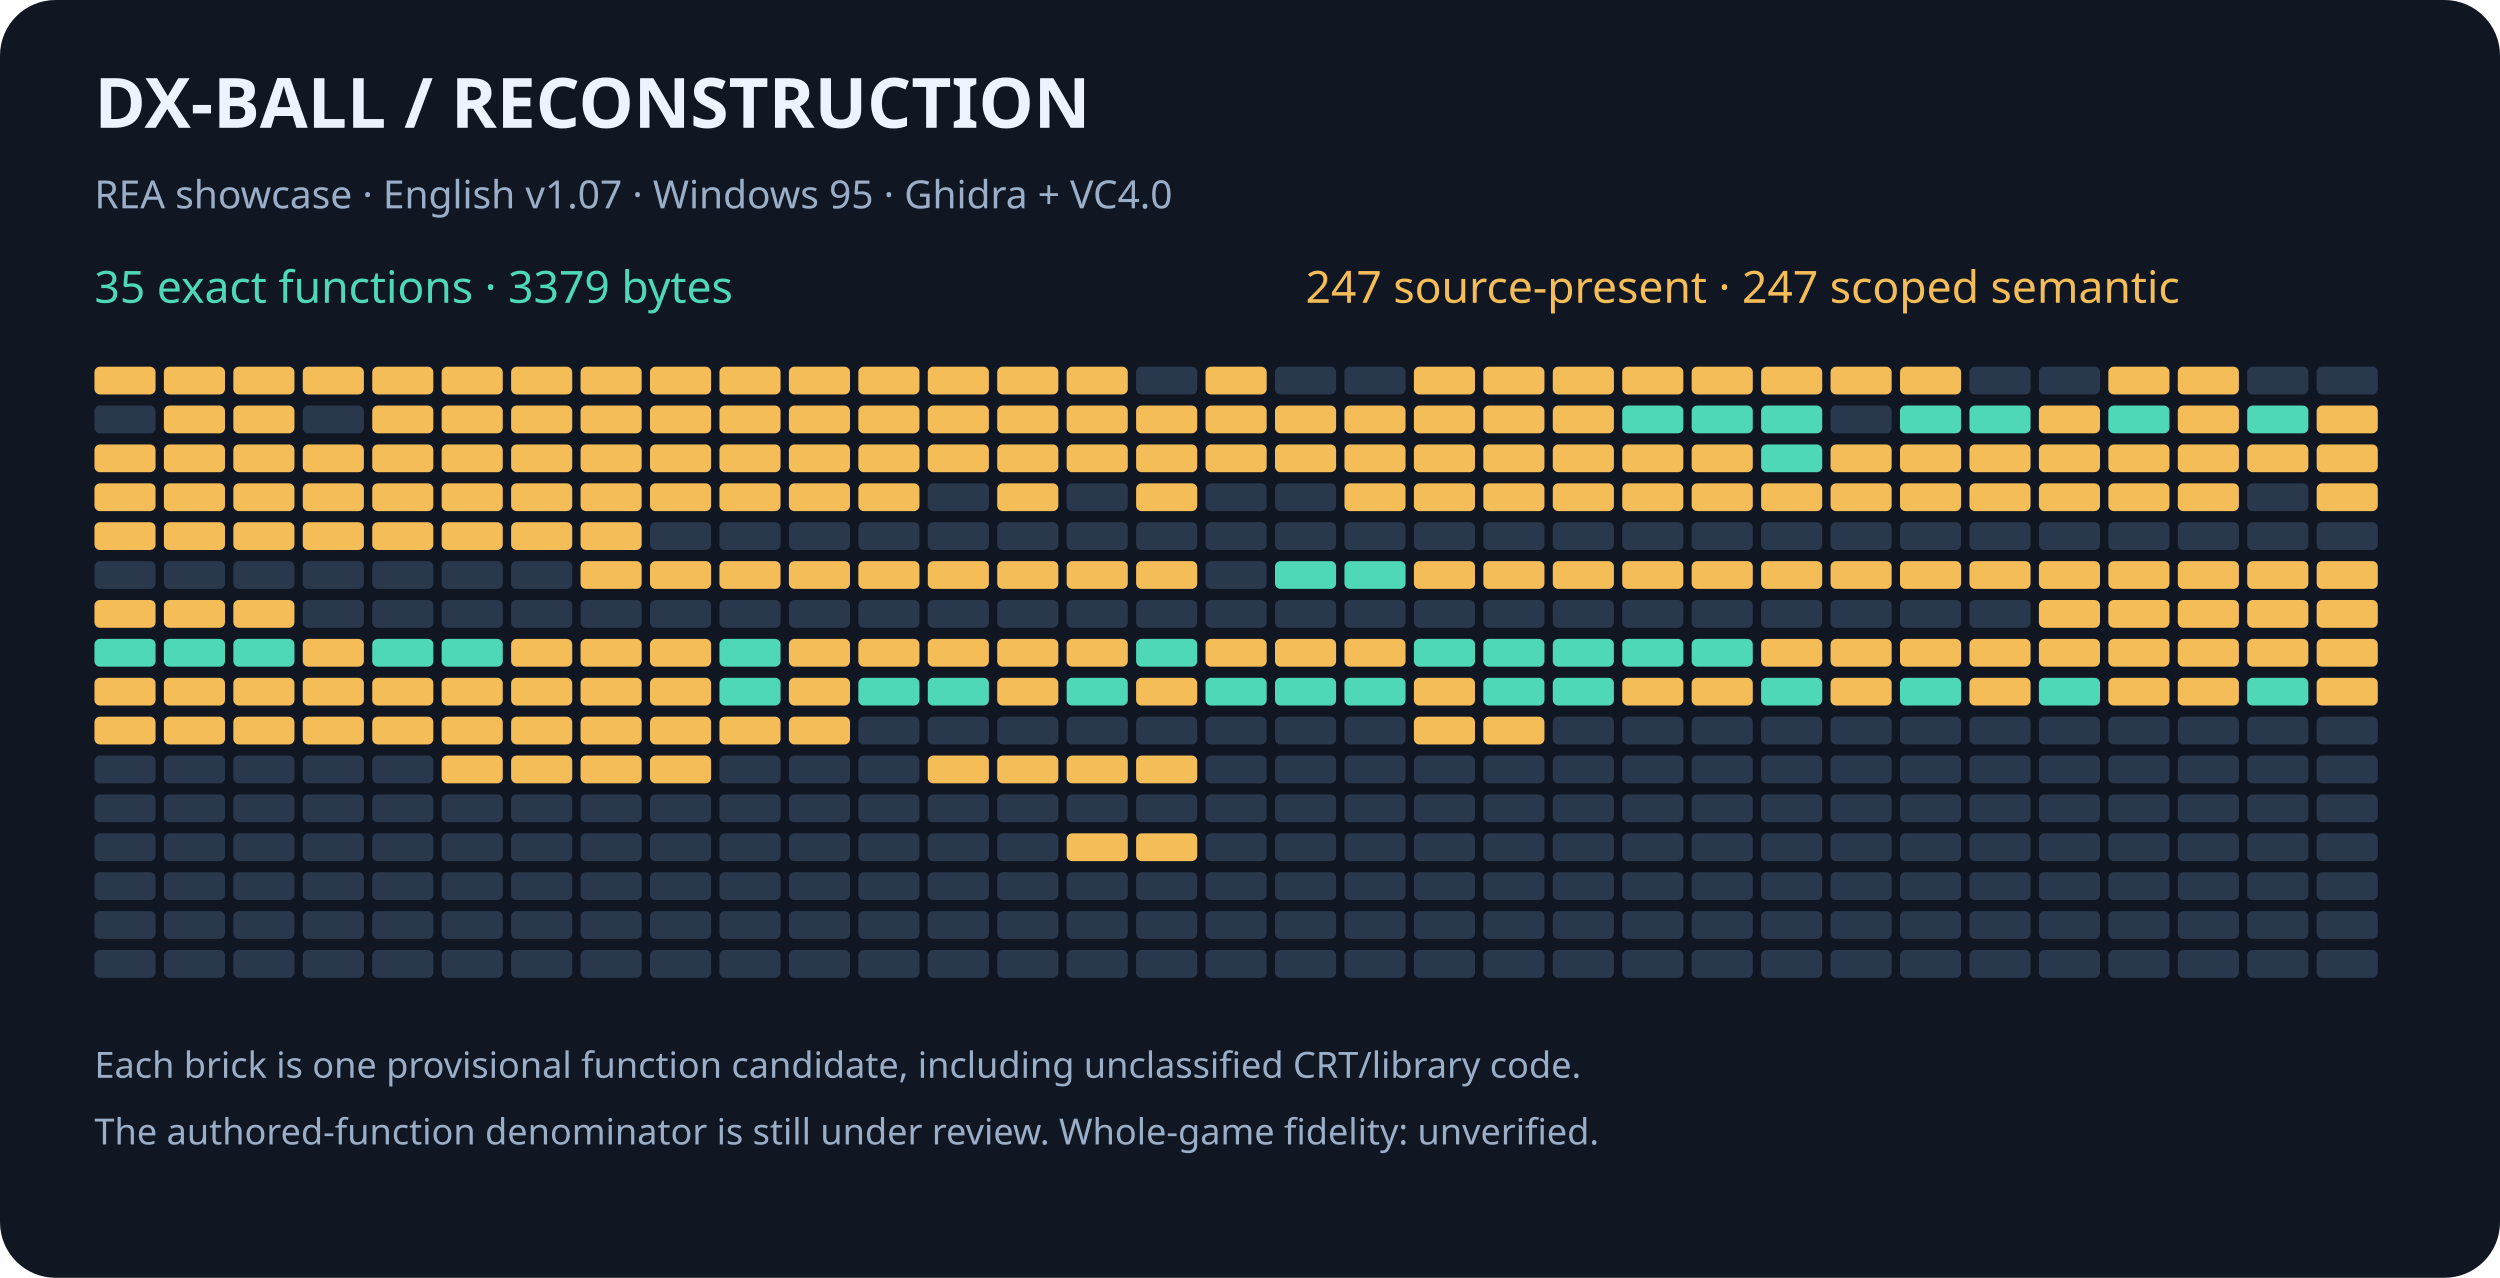
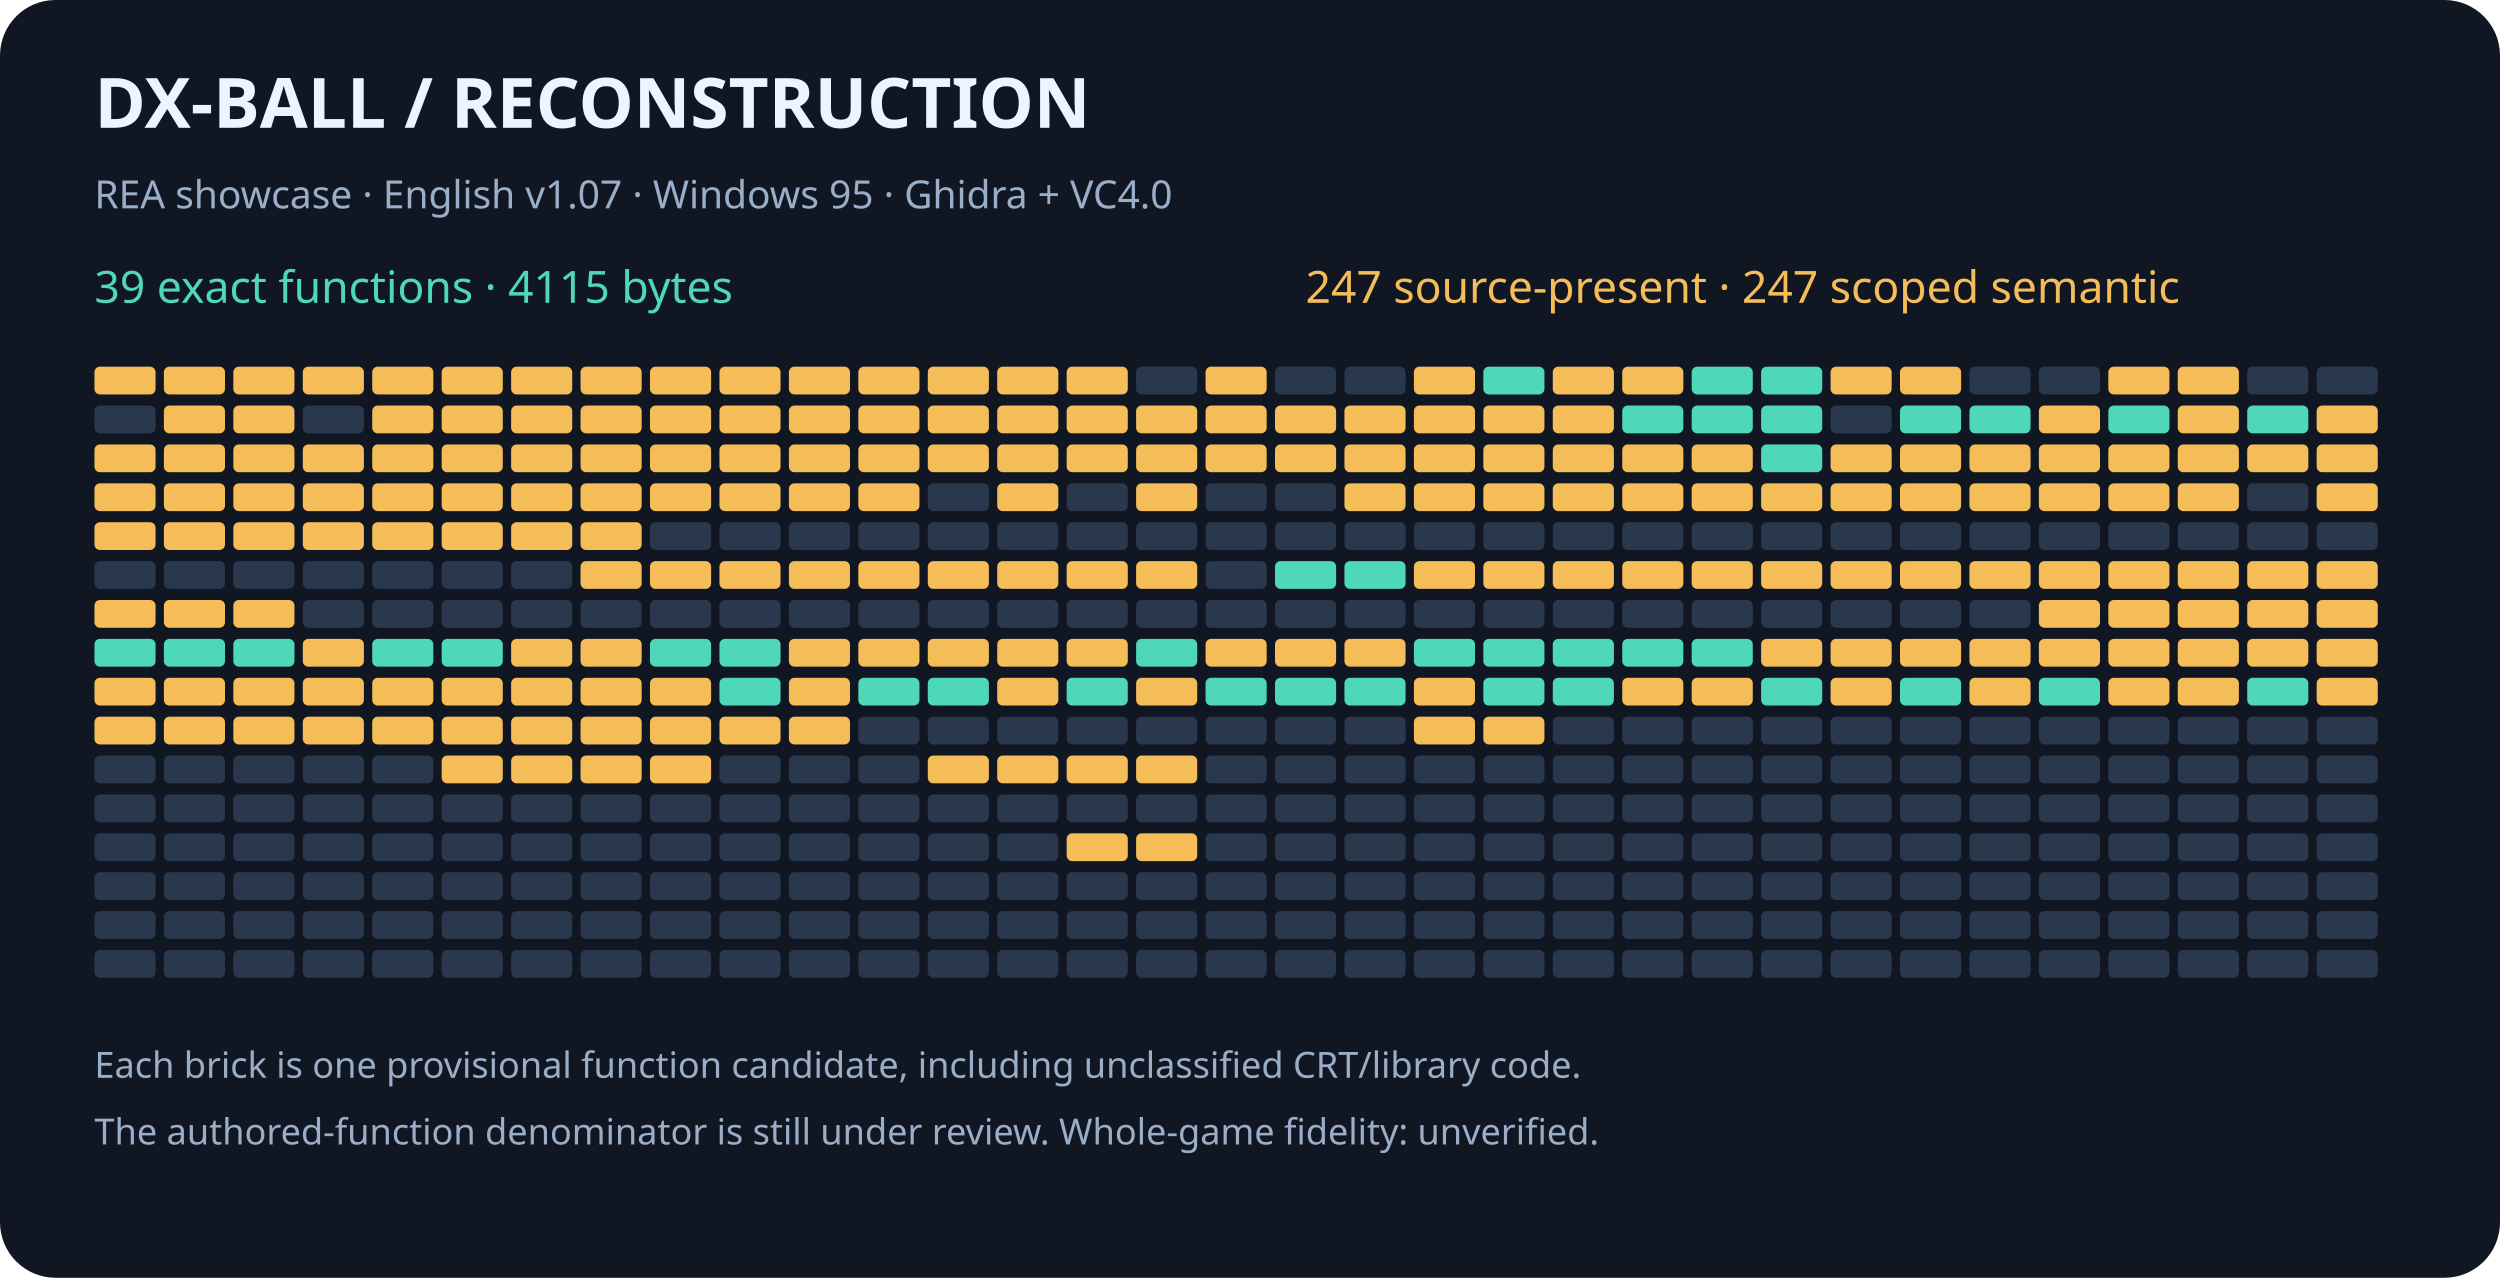
<svg xmlns="http://www.w3.org/2000/svg" width="900" height="460" viewBox="0 0 900 460" role="img" aria-labelledby="title desc">
  <rect width="900" height="460" rx="20" fill="#101722" />
  <g font-family="sans-serif">
    <text x="34" y="46" fill="#eef4ff" font-size="25" font-weight="bold">DX-BALL  /  RECONSTRUCTION</text>
    <text x="34" y="75" fill="#9baec8" font-size="14">REA showcase · English v1.07 · Windows 95 · Ghidra + VC4.0</text>
-     <text x="34" y="109" fill="#4ed8b7" font-size="16">35 exact functions · 3379 bytes</text>
+     <text x="34" y="109" fill="#4ed8b7" font-size="16">39 exact functions · 4115 bytes</text>
    <text x="470" y="109" fill="#f5bd57" font-size="16">247 source-present · 247 scoped semantic</text>
    <rect x="34" y="132" width="22" height="10" rx="2" fill="#f5bd57" />
    <rect x="59" y="132" width="22" height="10" rx="2" fill="#f5bd57" />
    <rect x="84" y="132" width="22" height="10" rx="2" fill="#f5bd57" />
    <rect x="109" y="132" width="22" height="10" rx="2" fill="#f5bd57" />
    <rect x="134" y="132" width="22" height="10" rx="2" fill="#f5bd57" />
    <rect x="159" y="132" width="22" height="10" rx="2" fill="#f5bd57" />
    <rect x="184" y="132" width="22" height="10" rx="2" fill="#f5bd57" />
    <rect x="209" y="132" width="22" height="10" rx="2" fill="#f5bd57" />
    <rect x="234" y="132" width="22" height="10" rx="2" fill="#f5bd57" />
    <rect x="259" y="132" width="22" height="10" rx="2" fill="#f5bd57" />
    <rect x="284" y="132" width="22" height="10" rx="2" fill="#f5bd57" />
    <rect x="309" y="132" width="22" height="10" rx="2" fill="#f5bd57" />
    <rect x="334" y="132" width="22" height="10" rx="2" fill="#f5bd57" />
    <rect x="359" y="132" width="22" height="10" rx="2" fill="#f5bd57" />
    <rect x="384" y="132" width="22" height="10" rx="2" fill="#f5bd57" />
    <rect x="409" y="132" width="22" height="10" rx="2" fill="#29384c" />
    <rect x="434" y="132" width="22" height="10" rx="2" fill="#f5bd57" />
    <rect x="459" y="132" width="22" height="10" rx="2" fill="#29384c" />
    <rect x="484" y="132" width="22" height="10" rx="2" fill="#29384c" />
    <rect x="509" y="132" width="22" height="10" rx="2" fill="#f5bd57" />
-     <rect x="534" y="132" width="22" height="10" rx="2" fill="#f5bd57" />
+     <rect x="534" y="132" width="22" height="10" rx="2" fill="#4ed8b7" />
    <rect x="559" y="132" width="22" height="10" rx="2" fill="#f5bd57" />
    <rect x="584" y="132" width="22" height="10" rx="2" fill="#f5bd57" />
-     <rect x="609" y="132" width="22" height="10" rx="2" fill="#f5bd57" />
-     <rect x="634" y="132" width="22" height="10" rx="2" fill="#f5bd57" />
+     <rect x="609" y="132" width="22" height="10" rx="2" fill="#4ed8b7" />
+     <rect x="634" y="132" width="22" height="10" rx="2" fill="#4ed8b7" />
    <rect x="659" y="132" width="22" height="10" rx="2" fill="#f5bd57" />
    <rect x="684" y="132" width="22" height="10" rx="2" fill="#f5bd57" />
    <rect x="709" y="132" width="22" height="10" rx="2" fill="#29384c" />
    <rect x="734" y="132" width="22" height="10" rx="2" fill="#29384c" />
    <rect x="759" y="132" width="22" height="10" rx="2" fill="#f5bd57" />
    <rect x="784" y="132" width="22" height="10" rx="2" fill="#f5bd57" />
    <rect x="809" y="132" width="22" height="10" rx="2" fill="#29384c" />
    <rect x="834" y="132" width="22" height="10" rx="2" fill="#29384c" />
    <rect x="34" y="146" width="22" height="10" rx="2" fill="#29384c" />
    <rect x="59" y="146" width="22" height="10" rx="2" fill="#f5bd57" />
    <rect x="84" y="146" width="22" height="10" rx="2" fill="#f5bd57" />
    <rect x="109" y="146" width="22" height="10" rx="2" fill="#29384c" />
    <rect x="134" y="146" width="22" height="10" rx="2" fill="#f5bd57" />
    <rect x="159" y="146" width="22" height="10" rx="2" fill="#f5bd57" />
    <rect x="184" y="146" width="22" height="10" rx="2" fill="#f5bd57" />
    <rect x="209" y="146" width="22" height="10" rx="2" fill="#f5bd57" />
    <rect x="234" y="146" width="22" height="10" rx="2" fill="#f5bd57" />
    <rect x="259" y="146" width="22" height="10" rx="2" fill="#f5bd57" />
    <rect x="284" y="146" width="22" height="10" rx="2" fill="#f5bd57" />
    <rect x="309" y="146" width="22" height="10" rx="2" fill="#f5bd57" />
    <rect x="334" y="146" width="22" height="10" rx="2" fill="#f5bd57" />
    <rect x="359" y="146" width="22" height="10" rx="2" fill="#f5bd57" />
    <rect x="384" y="146" width="22" height="10" rx="2" fill="#f5bd57" />
    <rect x="409" y="146" width="22" height="10" rx="2" fill="#f5bd57" />
    <rect x="434" y="146" width="22" height="10" rx="2" fill="#f5bd57" />
    <rect x="459" y="146" width="22" height="10" rx="2" fill="#f5bd57" />
    <rect x="484" y="146" width="22" height="10" rx="2" fill="#f5bd57" />
    <rect x="509" y="146" width="22" height="10" rx="2" fill="#f5bd57" />
    <rect x="534" y="146" width="22" height="10" rx="2" fill="#f5bd57" />
    <rect x="559" y="146" width="22" height="10" rx="2" fill="#f5bd57" />
    <rect x="584" y="146" width="22" height="10" rx="2" fill="#4ed8b7" />
    <rect x="609" y="146" width="22" height="10" rx="2" fill="#4ed8b7" />
    <rect x="634" y="146" width="22" height="10" rx="2" fill="#4ed8b7" />
    <rect x="659" y="146" width="22" height="10" rx="2" fill="#29384c" />
    <rect x="684" y="146" width="22" height="10" rx="2" fill="#4ed8b7" />
    <rect x="709" y="146" width="22" height="10" rx="2" fill="#4ed8b7" />
    <rect x="734" y="146" width="22" height="10" rx="2" fill="#f5bd57" />
    <rect x="759" y="146" width="22" height="10" rx="2" fill="#4ed8b7" />
    <rect x="784" y="146" width="22" height="10" rx="2" fill="#f5bd57" />
    <rect x="809" y="146" width="22" height="10" rx="2" fill="#4ed8b7" />
    <rect x="834" y="146" width="22" height="10" rx="2" fill="#f5bd57" />
    <rect x="34" y="160" width="22" height="10" rx="2" fill="#f5bd57" />
    <rect x="59" y="160" width="22" height="10" rx="2" fill="#f5bd57" />
    <rect x="84" y="160" width="22" height="10" rx="2" fill="#f5bd57" />
    <rect x="109" y="160" width="22" height="10" rx="2" fill="#f5bd57" />
    <rect x="134" y="160" width="22" height="10" rx="2" fill="#f5bd57" />
    <rect x="159" y="160" width="22" height="10" rx="2" fill="#f5bd57" />
    <rect x="184" y="160" width="22" height="10" rx="2" fill="#f5bd57" />
    <rect x="209" y="160" width="22" height="10" rx="2" fill="#f5bd57" />
    <rect x="234" y="160" width="22" height="10" rx="2" fill="#f5bd57" />
    <rect x="259" y="160" width="22" height="10" rx="2" fill="#f5bd57" />
    <rect x="284" y="160" width="22" height="10" rx="2" fill="#f5bd57" />
    <rect x="309" y="160" width="22" height="10" rx="2" fill="#f5bd57" />
    <rect x="334" y="160" width="22" height="10" rx="2" fill="#f5bd57" />
    <rect x="359" y="160" width="22" height="10" rx="2" fill="#f5bd57" />
    <rect x="384" y="160" width="22" height="10" rx="2" fill="#f5bd57" />
    <rect x="409" y="160" width="22" height="10" rx="2" fill="#f5bd57" />
    <rect x="434" y="160" width="22" height="10" rx="2" fill="#f5bd57" />
    <rect x="459" y="160" width="22" height="10" rx="2" fill="#f5bd57" />
    <rect x="484" y="160" width="22" height="10" rx="2" fill="#f5bd57" />
    <rect x="509" y="160" width="22" height="10" rx="2" fill="#f5bd57" />
    <rect x="534" y="160" width="22" height="10" rx="2" fill="#f5bd57" />
    <rect x="559" y="160" width="22" height="10" rx="2" fill="#f5bd57" />
    <rect x="584" y="160" width="22" height="10" rx="2" fill="#f5bd57" />
    <rect x="609" y="160" width="22" height="10" rx="2" fill="#f5bd57" />
    <rect x="634" y="160" width="22" height="10" rx="2" fill="#4ed8b7" />
    <rect x="659" y="160" width="22" height="10" rx="2" fill="#f5bd57" />
    <rect x="684" y="160" width="22" height="10" rx="2" fill="#f5bd57" />
    <rect x="709" y="160" width="22" height="10" rx="2" fill="#f5bd57" />
    <rect x="734" y="160" width="22" height="10" rx="2" fill="#f5bd57" />
    <rect x="759" y="160" width="22" height="10" rx="2" fill="#f5bd57" />
    <rect x="784" y="160" width="22" height="10" rx="2" fill="#f5bd57" />
    <rect x="809" y="160" width="22" height="10" rx="2" fill="#f5bd57" />
    <rect x="834" y="160" width="22" height="10" rx="2" fill="#f5bd57" />
    <rect x="34" y="174" width="22" height="10" rx="2" fill="#f5bd57" />
    <rect x="59" y="174" width="22" height="10" rx="2" fill="#f5bd57" />
    <rect x="84" y="174" width="22" height="10" rx="2" fill="#f5bd57" />
    <rect x="109" y="174" width="22" height="10" rx="2" fill="#f5bd57" />
    <rect x="134" y="174" width="22" height="10" rx="2" fill="#f5bd57" />
    <rect x="159" y="174" width="22" height="10" rx="2" fill="#f5bd57" />
    <rect x="184" y="174" width="22" height="10" rx="2" fill="#f5bd57" />
    <rect x="209" y="174" width="22" height="10" rx="2" fill="#f5bd57" />
    <rect x="234" y="174" width="22" height="10" rx="2" fill="#f5bd57" />
    <rect x="259" y="174" width="22" height="10" rx="2" fill="#f5bd57" />
    <rect x="284" y="174" width="22" height="10" rx="2" fill="#f5bd57" />
    <rect x="309" y="174" width="22" height="10" rx="2" fill="#f5bd57" />
    <rect x="334" y="174" width="22" height="10" rx="2" fill="#29384c" />
    <rect x="359" y="174" width="22" height="10" rx="2" fill="#f5bd57" />
    <rect x="384" y="174" width="22" height="10" rx="2" fill="#29384c" />
    <rect x="409" y="174" width="22" height="10" rx="2" fill="#f5bd57" />
    <rect x="434" y="174" width="22" height="10" rx="2" fill="#29384c" />
    <rect x="459" y="174" width="22" height="10" rx="2" fill="#29384c" />
    <rect x="484" y="174" width="22" height="10" rx="2" fill="#f5bd57" />
    <rect x="509" y="174" width="22" height="10" rx="2" fill="#f5bd57" />
    <rect x="534" y="174" width="22" height="10" rx="2" fill="#f5bd57" />
    <rect x="559" y="174" width="22" height="10" rx="2" fill="#f5bd57" />
    <rect x="584" y="174" width="22" height="10" rx="2" fill="#f5bd57" />
    <rect x="609" y="174" width="22" height="10" rx="2" fill="#f5bd57" />
    <rect x="634" y="174" width="22" height="10" rx="2" fill="#f5bd57" />
    <rect x="659" y="174" width="22" height="10" rx="2" fill="#f5bd57" />
    <rect x="684" y="174" width="22" height="10" rx="2" fill="#f5bd57" />
    <rect x="709" y="174" width="22" height="10" rx="2" fill="#f5bd57" />
    <rect x="734" y="174" width="22" height="10" rx="2" fill="#f5bd57" />
    <rect x="759" y="174" width="22" height="10" rx="2" fill="#f5bd57" />
    <rect x="784" y="174" width="22" height="10" rx="2" fill="#f5bd57" />
    <rect x="809" y="174" width="22" height="10" rx="2" fill="#29384c" />
    <rect x="834" y="174" width="22" height="10" rx="2" fill="#f5bd57" />
    <rect x="34" y="188" width="22" height="10" rx="2" fill="#f5bd57" />
    <rect x="59" y="188" width="22" height="10" rx="2" fill="#f5bd57" />
    <rect x="84" y="188" width="22" height="10" rx="2" fill="#f5bd57" />
    <rect x="109" y="188" width="22" height="10" rx="2" fill="#f5bd57" />
    <rect x="134" y="188" width="22" height="10" rx="2" fill="#f5bd57" />
    <rect x="159" y="188" width="22" height="10" rx="2" fill="#f5bd57" />
    <rect x="184" y="188" width="22" height="10" rx="2" fill="#f5bd57" />
    <rect x="209" y="188" width="22" height="10" rx="2" fill="#f5bd57" />
    <rect x="234" y="188" width="22" height="10" rx="2" fill="#29384c" />
    <rect x="259" y="188" width="22" height="10" rx="2" fill="#29384c" />
    <rect x="284" y="188" width="22" height="10" rx="2" fill="#29384c" />
    <rect x="309" y="188" width="22" height="10" rx="2" fill="#29384c" />
    <rect x="334" y="188" width="22" height="10" rx="2" fill="#29384c" />
    <rect x="359" y="188" width="22" height="10" rx="2" fill="#29384c" />
    <rect x="384" y="188" width="22" height="10" rx="2" fill="#29384c" />
    <rect x="409" y="188" width="22" height="10" rx="2" fill="#29384c" />
    <rect x="434" y="188" width="22" height="10" rx="2" fill="#29384c" />
    <rect x="459" y="188" width="22" height="10" rx="2" fill="#29384c" />
    <rect x="484" y="188" width="22" height="10" rx="2" fill="#29384c" />
    <rect x="509" y="188" width="22" height="10" rx="2" fill="#29384c" />
    <rect x="534" y="188" width="22" height="10" rx="2" fill="#29384c" />
    <rect x="559" y="188" width="22" height="10" rx="2" fill="#29384c" />
    <rect x="584" y="188" width="22" height="10" rx="2" fill="#29384c" />
    <rect x="609" y="188" width="22" height="10" rx="2" fill="#29384c" />
    <rect x="634" y="188" width="22" height="10" rx="2" fill="#29384c" />
    <rect x="659" y="188" width="22" height="10" rx="2" fill="#29384c" />
    <rect x="684" y="188" width="22" height="10" rx="2" fill="#29384c" />
    <rect x="709" y="188" width="22" height="10" rx="2" fill="#29384c" />
    <rect x="734" y="188" width="22" height="10" rx="2" fill="#29384c" />
    <rect x="759" y="188" width="22" height="10" rx="2" fill="#29384c" />
    <rect x="784" y="188" width="22" height="10" rx="2" fill="#29384c" />
    <rect x="809" y="188" width="22" height="10" rx="2" fill="#29384c" />
    <rect x="834" y="188" width="22" height="10" rx="2" fill="#29384c" />
    <rect x="34" y="202" width="22" height="10" rx="2" fill="#29384c" />
    <rect x="59" y="202" width="22" height="10" rx="2" fill="#29384c" />
    <rect x="84" y="202" width="22" height="10" rx="2" fill="#29384c" />
    <rect x="109" y="202" width="22" height="10" rx="2" fill="#29384c" />
    <rect x="134" y="202" width="22" height="10" rx="2" fill="#29384c" />
    <rect x="159" y="202" width="22" height="10" rx="2" fill="#29384c" />
    <rect x="184" y="202" width="22" height="10" rx="2" fill="#29384c" />
    <rect x="209" y="202" width="22" height="10" rx="2" fill="#f5bd57" />
    <rect x="234" y="202" width="22" height="10" rx="2" fill="#f5bd57" />
    <rect x="259" y="202" width="22" height="10" rx="2" fill="#f5bd57" />
    <rect x="284" y="202" width="22" height="10" rx="2" fill="#f5bd57" />
    <rect x="309" y="202" width="22" height="10" rx="2" fill="#f5bd57" />
    <rect x="334" y="202" width="22" height="10" rx="2" fill="#f5bd57" />
    <rect x="359" y="202" width="22" height="10" rx="2" fill="#f5bd57" />
    <rect x="384" y="202" width="22" height="10" rx="2" fill="#f5bd57" />
    <rect x="409" y="202" width="22" height="10" rx="2" fill="#f5bd57" />
    <rect x="434" y="202" width="22" height="10" rx="2" fill="#29384c" />
    <rect x="459" y="202" width="22" height="10" rx="2" fill="#4ed8b7" />
    <rect x="484" y="202" width="22" height="10" rx="2" fill="#4ed8b7" />
    <rect x="509" y="202" width="22" height="10" rx="2" fill="#f5bd57" />
    <rect x="534" y="202" width="22" height="10" rx="2" fill="#f5bd57" />
    <rect x="559" y="202" width="22" height="10" rx="2" fill="#f5bd57" />
    <rect x="584" y="202" width="22" height="10" rx="2" fill="#f5bd57" />
    <rect x="609" y="202" width="22" height="10" rx="2" fill="#f5bd57" />
    <rect x="634" y="202" width="22" height="10" rx="2" fill="#f5bd57" />
    <rect x="659" y="202" width="22" height="10" rx="2" fill="#f5bd57" />
    <rect x="684" y="202" width="22" height="10" rx="2" fill="#f5bd57" />
    <rect x="709" y="202" width="22" height="10" rx="2" fill="#f5bd57" />
    <rect x="734" y="202" width="22" height="10" rx="2" fill="#f5bd57" />
    <rect x="759" y="202" width="22" height="10" rx="2" fill="#f5bd57" />
    <rect x="784" y="202" width="22" height="10" rx="2" fill="#f5bd57" />
    <rect x="809" y="202" width="22" height="10" rx="2" fill="#f5bd57" />
    <rect x="834" y="202" width="22" height="10" rx="2" fill="#f5bd57" />
    <rect x="34" y="216" width="22" height="10" rx="2" fill="#f5bd57" />
    <rect x="59" y="216" width="22" height="10" rx="2" fill="#f5bd57" />
    <rect x="84" y="216" width="22" height="10" rx="2" fill="#f5bd57" />
    <rect x="109" y="216" width="22" height="10" rx="2" fill="#29384c" />
    <rect x="134" y="216" width="22" height="10" rx="2" fill="#29384c" />
    <rect x="159" y="216" width="22" height="10" rx="2" fill="#29384c" />
    <rect x="184" y="216" width="22" height="10" rx="2" fill="#29384c" />
    <rect x="209" y="216" width="22" height="10" rx="2" fill="#29384c" />
    <rect x="234" y="216" width="22" height="10" rx="2" fill="#29384c" />
    <rect x="259" y="216" width="22" height="10" rx="2" fill="#29384c" />
    <rect x="284" y="216" width="22" height="10" rx="2" fill="#29384c" />
    <rect x="309" y="216" width="22" height="10" rx="2" fill="#29384c" />
    <rect x="334" y="216" width="22" height="10" rx="2" fill="#29384c" />
    <rect x="359" y="216" width="22" height="10" rx="2" fill="#29384c" />
    <rect x="384" y="216" width="22" height="10" rx="2" fill="#29384c" />
    <rect x="409" y="216" width="22" height="10" rx="2" fill="#29384c" />
    <rect x="434" y="216" width="22" height="10" rx="2" fill="#29384c" />
    <rect x="459" y="216" width="22" height="10" rx="2" fill="#29384c" />
    <rect x="484" y="216" width="22" height="10" rx="2" fill="#29384c" />
    <rect x="509" y="216" width="22" height="10" rx="2" fill="#29384c" />
    <rect x="534" y="216" width="22" height="10" rx="2" fill="#29384c" />
    <rect x="559" y="216" width="22" height="10" rx="2" fill="#29384c" />
    <rect x="584" y="216" width="22" height="10" rx="2" fill="#29384c" />
    <rect x="609" y="216" width="22" height="10" rx="2" fill="#29384c" />
    <rect x="634" y="216" width="22" height="10" rx="2" fill="#29384c" />
    <rect x="659" y="216" width="22" height="10" rx="2" fill="#29384c" />
    <rect x="684" y="216" width="22" height="10" rx="2" fill="#29384c" />
    <rect x="709" y="216" width="22" height="10" rx="2" fill="#29384c" />
    <rect x="734" y="216" width="22" height="10" rx="2" fill="#f5bd57" />
    <rect x="759" y="216" width="22" height="10" rx="2" fill="#f5bd57" />
    <rect x="784" y="216" width="22" height="10" rx="2" fill="#f5bd57" />
    <rect x="809" y="216" width="22" height="10" rx="2" fill="#f5bd57" />
    <rect x="834" y="216" width="22" height="10" rx="2" fill="#f5bd57" />
    <rect x="34" y="230" width="22" height="10" rx="2" fill="#4ed8b7" />
    <rect x="59" y="230" width="22" height="10" rx="2" fill="#4ed8b7" />
    <rect x="84" y="230" width="22" height="10" rx="2" fill="#4ed8b7" />
    <rect x="109" y="230" width="22" height="10" rx="2" fill="#f5bd57" />
    <rect x="134" y="230" width="22" height="10" rx="2" fill="#4ed8b7" />
    <rect x="159" y="230" width="22" height="10" rx="2" fill="#4ed8b7" />
    <rect x="184" y="230" width="22" height="10" rx="2" fill="#f5bd57" />
    <rect x="209" y="230" width="22" height="10" rx="2" fill="#f5bd57" />
-     <rect x="234" y="230" width="22" height="10" rx="2" fill="#f5bd57" />
+     <rect x="234" y="230" width="22" height="10" rx="2" fill="#4ed8b7" />
    <rect x="259" y="230" width="22" height="10" rx="2" fill="#4ed8b7" />
    <rect x="284" y="230" width="22" height="10" rx="2" fill="#f5bd57" />
    <rect x="309" y="230" width="22" height="10" rx="2" fill="#f5bd57" />
    <rect x="334" y="230" width="22" height="10" rx="2" fill="#f5bd57" />
    <rect x="359" y="230" width="22" height="10" rx="2" fill="#f5bd57" />
    <rect x="384" y="230" width="22" height="10" rx="2" fill="#f5bd57" />
    <rect x="409" y="230" width="22" height="10" rx="2" fill="#4ed8b7" />
    <rect x="434" y="230" width="22" height="10" rx="2" fill="#f5bd57" />
    <rect x="459" y="230" width="22" height="10" rx="2" fill="#f5bd57" />
    <rect x="484" y="230" width="22" height="10" rx="2" fill="#f5bd57" />
    <rect x="509" y="230" width="22" height="10" rx="2" fill="#4ed8b7" />
    <rect x="534" y="230" width="22" height="10" rx="2" fill="#4ed8b7" />
    <rect x="559" y="230" width="22" height="10" rx="2" fill="#4ed8b7" />
    <rect x="584" y="230" width="22" height="10" rx="2" fill="#4ed8b7" />
    <rect x="609" y="230" width="22" height="10" rx="2" fill="#4ed8b7" />
    <rect x="634" y="230" width="22" height="10" rx="2" fill="#f5bd57" />
    <rect x="659" y="230" width="22" height="10" rx="2" fill="#f5bd57" />
    <rect x="684" y="230" width="22" height="10" rx="2" fill="#f5bd57" />
    <rect x="709" y="230" width="22" height="10" rx="2" fill="#f5bd57" />
    <rect x="734" y="230" width="22" height="10" rx="2" fill="#f5bd57" />
    <rect x="759" y="230" width="22" height="10" rx="2" fill="#f5bd57" />
    <rect x="784" y="230" width="22" height="10" rx="2" fill="#f5bd57" />
    <rect x="809" y="230" width="22" height="10" rx="2" fill="#f5bd57" />
    <rect x="834" y="230" width="22" height="10" rx="2" fill="#f5bd57" />
    <rect x="34" y="244" width="22" height="10" rx="2" fill="#f5bd57" />
    <rect x="59" y="244" width="22" height="10" rx="2" fill="#f5bd57" />
    <rect x="84" y="244" width="22" height="10" rx="2" fill="#f5bd57" />
    <rect x="109" y="244" width="22" height="10" rx="2" fill="#f5bd57" />
    <rect x="134" y="244" width="22" height="10" rx="2" fill="#f5bd57" />
    <rect x="159" y="244" width="22" height="10" rx="2" fill="#f5bd57" />
    <rect x="184" y="244" width="22" height="10" rx="2" fill="#f5bd57" />
    <rect x="209" y="244" width="22" height="10" rx="2" fill="#f5bd57" />
    <rect x="234" y="244" width="22" height="10" rx="2" fill="#f5bd57" />
    <rect x="259" y="244" width="22" height="10" rx="2" fill="#4ed8b7" />
    <rect x="284" y="244" width="22" height="10" rx="2" fill="#f5bd57" />
    <rect x="309" y="244" width="22" height="10" rx="2" fill="#4ed8b7" />
    <rect x="334" y="244" width="22" height="10" rx="2" fill="#4ed8b7" />
    <rect x="359" y="244" width="22" height="10" rx="2" fill="#f5bd57" />
    <rect x="384" y="244" width="22" height="10" rx="2" fill="#4ed8b7" />
    <rect x="409" y="244" width="22" height="10" rx="2" fill="#f5bd57" />
    <rect x="434" y="244" width="22" height="10" rx="2" fill="#4ed8b7" />
    <rect x="459" y="244" width="22" height="10" rx="2" fill="#4ed8b7" />
    <rect x="484" y="244" width="22" height="10" rx="2" fill="#4ed8b7" />
    <rect x="509" y="244" width="22" height="10" rx="2" fill="#f5bd57" />
    <rect x="534" y="244" width="22" height="10" rx="2" fill="#4ed8b7" />
    <rect x="559" y="244" width="22" height="10" rx="2" fill="#4ed8b7" />
    <rect x="584" y="244" width="22" height="10" rx="2" fill="#f5bd57" />
    <rect x="609" y="244" width="22" height="10" rx="2" fill="#f5bd57" />
    <rect x="634" y="244" width="22" height="10" rx="2" fill="#4ed8b7" />
    <rect x="659" y="244" width="22" height="10" rx="2" fill="#f5bd57" />
    <rect x="684" y="244" width="22" height="10" rx="2" fill="#4ed8b7" />
    <rect x="709" y="244" width="22" height="10" rx="2" fill="#f5bd57" />
    <rect x="734" y="244" width="22" height="10" rx="2" fill="#4ed8b7" />
    <rect x="759" y="244" width="22" height="10" rx="2" fill="#f5bd57" />
    <rect x="784" y="244" width="22" height="10" rx="2" fill="#f5bd57" />
    <rect x="809" y="244" width="22" height="10" rx="2" fill="#4ed8b7" />
    <rect x="834" y="244" width="22" height="10" rx="2" fill="#f5bd57" />
    <rect x="34" y="258" width="22" height="10" rx="2" fill="#f5bd57" />
    <rect x="59" y="258" width="22" height="10" rx="2" fill="#f5bd57" />
    <rect x="84" y="258" width="22" height="10" rx="2" fill="#f5bd57" />
    <rect x="109" y="258" width="22" height="10" rx="2" fill="#f5bd57" />
    <rect x="134" y="258" width="22" height="10" rx="2" fill="#f5bd57" />
    <rect x="159" y="258" width="22" height="10" rx="2" fill="#f5bd57" />
    <rect x="184" y="258" width="22" height="10" rx="2" fill="#f5bd57" />
    <rect x="209" y="258" width="22" height="10" rx="2" fill="#f5bd57" />
    <rect x="234" y="258" width="22" height="10" rx="2" fill="#f5bd57" />
    <rect x="259" y="258" width="22" height="10" rx="2" fill="#f5bd57" />
    <rect x="284" y="258" width="22" height="10" rx="2" fill="#f5bd57" />
    <rect x="309" y="258" width="22" height="10" rx="2" fill="#29384c" />
    <rect x="334" y="258" width="22" height="10" rx="2" fill="#29384c" />
    <rect x="359" y="258" width="22" height="10" rx="2" fill="#29384c" />
    <rect x="384" y="258" width="22" height="10" rx="2" fill="#29384c" />
    <rect x="409" y="258" width="22" height="10" rx="2" fill="#29384c" />
    <rect x="434" y="258" width="22" height="10" rx="2" fill="#29384c" />
    <rect x="459" y="258" width="22" height="10" rx="2" fill="#29384c" />
    <rect x="484" y="258" width="22" height="10" rx="2" fill="#29384c" />
    <rect x="509" y="258" width="22" height="10" rx="2" fill="#f5bd57" />
    <rect x="534" y="258" width="22" height="10" rx="2" fill="#f5bd57" />
    <rect x="559" y="258" width="22" height="10" rx="2" fill="#29384c" />
    <rect x="584" y="258" width="22" height="10" rx="2" fill="#29384c" />
    <rect x="609" y="258" width="22" height="10" rx="2" fill="#29384c" />
    <rect x="634" y="258" width="22" height="10" rx="2" fill="#29384c" />
    <rect x="659" y="258" width="22" height="10" rx="2" fill="#29384c" />
    <rect x="684" y="258" width="22" height="10" rx="2" fill="#29384c" />
    <rect x="709" y="258" width="22" height="10" rx="2" fill="#29384c" />
    <rect x="734" y="258" width="22" height="10" rx="2" fill="#29384c" />
    <rect x="759" y="258" width="22" height="10" rx="2" fill="#29384c" />
    <rect x="784" y="258" width="22" height="10" rx="2" fill="#29384c" />
    <rect x="809" y="258" width="22" height="10" rx="2" fill="#29384c" />
    <rect x="834" y="258" width="22" height="10" rx="2" fill="#29384c" />
    <rect x="34" y="272" width="22" height="10" rx="2" fill="#29384c" />
    <rect x="59" y="272" width="22" height="10" rx="2" fill="#29384c" />
    <rect x="84" y="272" width="22" height="10" rx="2" fill="#29384c" />
    <rect x="109" y="272" width="22" height="10" rx="2" fill="#29384c" />
    <rect x="134" y="272" width="22" height="10" rx="2" fill="#29384c" />
    <rect x="159" y="272" width="22" height="10" rx="2" fill="#f5bd57" />
    <rect x="184" y="272" width="22" height="10" rx="2" fill="#f5bd57" />
    <rect x="209" y="272" width="22" height="10" rx="2" fill="#f5bd57" />
    <rect x="234" y="272" width="22" height="10" rx="2" fill="#f5bd57" />
    <rect x="259" y="272" width="22" height="10" rx="2" fill="#29384c" />
    <rect x="284" y="272" width="22" height="10" rx="2" fill="#29384c" />
    <rect x="309" y="272" width="22" height="10" rx="2" fill="#29384c" />
    <rect x="334" y="272" width="22" height="10" rx="2" fill="#f5bd57" />
    <rect x="359" y="272" width="22" height="10" rx="2" fill="#f5bd57" />
    <rect x="384" y="272" width="22" height="10" rx="2" fill="#f5bd57" />
    <rect x="409" y="272" width="22" height="10" rx="2" fill="#f5bd57" />
    <rect x="434" y="272" width="22" height="10" rx="2" fill="#29384c" />
    <rect x="459" y="272" width="22" height="10" rx="2" fill="#29384c" />
    <rect x="484" y="272" width="22" height="10" rx="2" fill="#29384c" />
    <rect x="509" y="272" width="22" height="10" rx="2" fill="#29384c" />
    <rect x="534" y="272" width="22" height="10" rx="2" fill="#29384c" />
    <rect x="559" y="272" width="22" height="10" rx="2" fill="#29384c" />
    <rect x="584" y="272" width="22" height="10" rx="2" fill="#29384c" />
    <rect x="609" y="272" width="22" height="10" rx="2" fill="#29384c" />
    <rect x="634" y="272" width="22" height="10" rx="2" fill="#29384c" />
    <rect x="659" y="272" width="22" height="10" rx="2" fill="#29384c" />
    <rect x="684" y="272" width="22" height="10" rx="2" fill="#29384c" />
    <rect x="709" y="272" width="22" height="10" rx="2" fill="#29384c" />
    <rect x="734" y="272" width="22" height="10" rx="2" fill="#29384c" />
    <rect x="759" y="272" width="22" height="10" rx="2" fill="#29384c" />
    <rect x="784" y="272" width="22" height="10" rx="2" fill="#29384c" />
    <rect x="809" y="272" width="22" height="10" rx="2" fill="#29384c" />
    <rect x="834" y="272" width="22" height="10" rx="2" fill="#29384c" />
    <rect x="34" y="286" width="22" height="10" rx="2" fill="#29384c" />
    <rect x="59" y="286" width="22" height="10" rx="2" fill="#29384c" />
    <rect x="84" y="286" width="22" height="10" rx="2" fill="#29384c" />
    <rect x="109" y="286" width="22" height="10" rx="2" fill="#29384c" />
    <rect x="134" y="286" width="22" height="10" rx="2" fill="#29384c" />
    <rect x="159" y="286" width="22" height="10" rx="2" fill="#29384c" />
    <rect x="184" y="286" width="22" height="10" rx="2" fill="#29384c" />
    <rect x="209" y="286" width="22" height="10" rx="2" fill="#29384c" />
    <rect x="234" y="286" width="22" height="10" rx="2" fill="#29384c" />
    <rect x="259" y="286" width="22" height="10" rx="2" fill="#29384c" />
    <rect x="284" y="286" width="22" height="10" rx="2" fill="#29384c" />
    <rect x="309" y="286" width="22" height="10" rx="2" fill="#29384c" />
    <rect x="334" y="286" width="22" height="10" rx="2" fill="#29384c" />
    <rect x="359" y="286" width="22" height="10" rx="2" fill="#29384c" />
    <rect x="384" y="286" width="22" height="10" rx="2" fill="#29384c" />
    <rect x="409" y="286" width="22" height="10" rx="2" fill="#29384c" />
    <rect x="434" y="286" width="22" height="10" rx="2" fill="#29384c" />
    <rect x="459" y="286" width="22" height="10" rx="2" fill="#29384c" />
    <rect x="484" y="286" width="22" height="10" rx="2" fill="#29384c" />
    <rect x="509" y="286" width="22" height="10" rx="2" fill="#29384c" />
    <rect x="534" y="286" width="22" height="10" rx="2" fill="#29384c" />
    <rect x="559" y="286" width="22" height="10" rx="2" fill="#29384c" />
    <rect x="584" y="286" width="22" height="10" rx="2" fill="#29384c" />
    <rect x="609" y="286" width="22" height="10" rx="2" fill="#29384c" />
    <rect x="634" y="286" width="22" height="10" rx="2" fill="#29384c" />
    <rect x="659" y="286" width="22" height="10" rx="2" fill="#29384c" />
    <rect x="684" y="286" width="22" height="10" rx="2" fill="#29384c" />
    <rect x="709" y="286" width="22" height="10" rx="2" fill="#29384c" />
    <rect x="734" y="286" width="22" height="10" rx="2" fill="#29384c" />
    <rect x="759" y="286" width="22" height="10" rx="2" fill="#29384c" />
    <rect x="784" y="286" width="22" height="10" rx="2" fill="#29384c" />
    <rect x="809" y="286" width="22" height="10" rx="2" fill="#29384c" />
    <rect x="834" y="286" width="22" height="10" rx="2" fill="#29384c" />
    <rect x="34" y="300" width="22" height="10" rx="2" fill="#29384c" />
    <rect x="59" y="300" width="22" height="10" rx="2" fill="#29384c" />
    <rect x="84" y="300" width="22" height="10" rx="2" fill="#29384c" />
    <rect x="109" y="300" width="22" height="10" rx="2" fill="#29384c" />
    <rect x="134" y="300" width="22" height="10" rx="2" fill="#29384c" />
    <rect x="159" y="300" width="22" height="10" rx="2" fill="#29384c" />
    <rect x="184" y="300" width="22" height="10" rx="2" fill="#29384c" />
    <rect x="209" y="300" width="22" height="10" rx="2" fill="#29384c" />
    <rect x="234" y="300" width="22" height="10" rx="2" fill="#29384c" />
    <rect x="259" y="300" width="22" height="10" rx="2" fill="#29384c" />
    <rect x="284" y="300" width="22" height="10" rx="2" fill="#29384c" />
    <rect x="309" y="300" width="22" height="10" rx="2" fill="#29384c" />
    <rect x="334" y="300" width="22" height="10" rx="2" fill="#29384c" />
    <rect x="359" y="300" width="22" height="10" rx="2" fill="#29384c" />
    <rect x="384" y="300" width="22" height="10" rx="2" fill="#f5bd57" />
    <rect x="409" y="300" width="22" height="10" rx="2" fill="#f5bd57" />
    <rect x="434" y="300" width="22" height="10" rx="2" fill="#29384c" />
    <rect x="459" y="300" width="22" height="10" rx="2" fill="#29384c" />
    <rect x="484" y="300" width="22" height="10" rx="2" fill="#29384c" />
    <rect x="509" y="300" width="22" height="10" rx="2" fill="#29384c" />
    <rect x="534" y="300" width="22" height="10" rx="2" fill="#29384c" />
    <rect x="559" y="300" width="22" height="10" rx="2" fill="#29384c" />
    <rect x="584" y="300" width="22" height="10" rx="2" fill="#29384c" />
    <rect x="609" y="300" width="22" height="10" rx="2" fill="#29384c" />
    <rect x="634" y="300" width="22" height="10" rx="2" fill="#29384c" />
    <rect x="659" y="300" width="22" height="10" rx="2" fill="#29384c" />
    <rect x="684" y="300" width="22" height="10" rx="2" fill="#29384c" />
    <rect x="709" y="300" width="22" height="10" rx="2" fill="#29384c" />
    <rect x="734" y="300" width="22" height="10" rx="2" fill="#29384c" />
    <rect x="759" y="300" width="22" height="10" rx="2" fill="#29384c" />
    <rect x="784" y="300" width="22" height="10" rx="2" fill="#29384c" />
    <rect x="809" y="300" width="22" height="10" rx="2" fill="#29384c" />
    <rect x="834" y="300" width="22" height="10" rx="2" fill="#29384c" />
    <rect x="34" y="314" width="22" height="10" rx="2" fill="#29384c" />
    <rect x="59" y="314" width="22" height="10" rx="2" fill="#29384c" />
    <rect x="84" y="314" width="22" height="10" rx="2" fill="#29384c" />
    <rect x="109" y="314" width="22" height="10" rx="2" fill="#29384c" />
    <rect x="134" y="314" width="22" height="10" rx="2" fill="#29384c" />
    <rect x="159" y="314" width="22" height="10" rx="2" fill="#29384c" />
    <rect x="184" y="314" width="22" height="10" rx="2" fill="#29384c" />
    <rect x="209" y="314" width="22" height="10" rx="2" fill="#29384c" />
    <rect x="234" y="314" width="22" height="10" rx="2" fill="#29384c" />
    <rect x="259" y="314" width="22" height="10" rx="2" fill="#29384c" />
    <rect x="284" y="314" width="22" height="10" rx="2" fill="#29384c" />
    <rect x="309" y="314" width="22" height="10" rx="2" fill="#29384c" />
    <rect x="334" y="314" width="22" height="10" rx="2" fill="#29384c" />
    <rect x="359" y="314" width="22" height="10" rx="2" fill="#29384c" />
    <rect x="384" y="314" width="22" height="10" rx="2" fill="#29384c" />
    <rect x="409" y="314" width="22" height="10" rx="2" fill="#29384c" />
    <rect x="434" y="314" width="22" height="10" rx="2" fill="#29384c" />
    <rect x="459" y="314" width="22" height="10" rx="2" fill="#29384c" />
    <rect x="484" y="314" width="22" height="10" rx="2" fill="#29384c" />
    <rect x="509" y="314" width="22" height="10" rx="2" fill="#29384c" />
    <rect x="534" y="314" width="22" height="10" rx="2" fill="#29384c" />
    <rect x="559" y="314" width="22" height="10" rx="2" fill="#29384c" />
    <rect x="584" y="314" width="22" height="10" rx="2" fill="#29384c" />
    <rect x="609" y="314" width="22" height="10" rx="2" fill="#29384c" />
    <rect x="634" y="314" width="22" height="10" rx="2" fill="#29384c" />
    <rect x="659" y="314" width="22" height="10" rx="2" fill="#29384c" />
    <rect x="684" y="314" width="22" height="10" rx="2" fill="#29384c" />
    <rect x="709" y="314" width="22" height="10" rx="2" fill="#29384c" />
    <rect x="734" y="314" width="22" height="10" rx="2" fill="#29384c" />
    <rect x="759" y="314" width="22" height="10" rx="2" fill="#29384c" />
    <rect x="784" y="314" width="22" height="10" rx="2" fill="#29384c" />
    <rect x="809" y="314" width="22" height="10" rx="2" fill="#29384c" />
    <rect x="834" y="314" width="22" height="10" rx="2" fill="#29384c" />
    <rect x="34" y="328" width="22" height="10" rx="2" fill="#29384c" />
    <rect x="59" y="328" width="22" height="10" rx="2" fill="#29384c" />
    <rect x="84" y="328" width="22" height="10" rx="2" fill="#29384c" />
    <rect x="109" y="328" width="22" height="10" rx="2" fill="#29384c" />
    <rect x="134" y="328" width="22" height="10" rx="2" fill="#29384c" />
    <rect x="159" y="328" width="22" height="10" rx="2" fill="#29384c" />
    <rect x="184" y="328" width="22" height="10" rx="2" fill="#29384c" />
    <rect x="209" y="328" width="22" height="10" rx="2" fill="#29384c" />
    <rect x="234" y="328" width="22" height="10" rx="2" fill="#29384c" />
    <rect x="259" y="328" width="22" height="10" rx="2" fill="#29384c" />
    <rect x="284" y="328" width="22" height="10" rx="2" fill="#29384c" />
    <rect x="309" y="328" width="22" height="10" rx="2" fill="#29384c" />
    <rect x="334" y="328" width="22" height="10" rx="2" fill="#29384c" />
    <rect x="359" y="328" width="22" height="10" rx="2" fill="#29384c" />
    <rect x="384" y="328" width="22" height="10" rx="2" fill="#29384c" />
    <rect x="409" y="328" width="22" height="10" rx="2" fill="#29384c" />
    <rect x="434" y="328" width="22" height="10" rx="2" fill="#29384c" />
    <rect x="459" y="328" width="22" height="10" rx="2" fill="#29384c" />
    <rect x="484" y="328" width="22" height="10" rx="2" fill="#29384c" />
    <rect x="509" y="328" width="22" height="10" rx="2" fill="#29384c" />
    <rect x="534" y="328" width="22" height="10" rx="2" fill="#29384c" />
    <rect x="559" y="328" width="22" height="10" rx="2" fill="#29384c" />
    <rect x="584" y="328" width="22" height="10" rx="2" fill="#29384c" />
    <rect x="609" y="328" width="22" height="10" rx="2" fill="#29384c" />
    <rect x="634" y="328" width="22" height="10" rx="2" fill="#29384c" />
    <rect x="659" y="328" width="22" height="10" rx="2" fill="#29384c" />
    <rect x="684" y="328" width="22" height="10" rx="2" fill="#29384c" />
    <rect x="709" y="328" width="22" height="10" rx="2" fill="#29384c" />
    <rect x="734" y="328" width="22" height="10" rx="2" fill="#29384c" />
    <rect x="759" y="328" width="22" height="10" rx="2" fill="#29384c" />
    <rect x="784" y="328" width="22" height="10" rx="2" fill="#29384c" />
    <rect x="809" y="328" width="22" height="10" rx="2" fill="#29384c" />
    <rect x="834" y="328" width="22" height="10" rx="2" fill="#29384c" />
    <rect x="34" y="342" width="22" height="10" rx="2" fill="#29384c" />
    <rect x="59" y="342" width="22" height="10" rx="2" fill="#29384c" />
    <rect x="84" y="342" width="22" height="10" rx="2" fill="#29384c" />
    <rect x="109" y="342" width="22" height="10" rx="2" fill="#29384c" />
    <rect x="134" y="342" width="22" height="10" rx="2" fill="#29384c" />
    <rect x="159" y="342" width="22" height="10" rx="2" fill="#29384c" />
    <rect x="184" y="342" width="22" height="10" rx="2" fill="#29384c" />
    <rect x="209" y="342" width="22" height="10" rx="2" fill="#29384c" />
    <rect x="234" y="342" width="22" height="10" rx="2" fill="#29384c" />
    <rect x="259" y="342" width="22" height="10" rx="2" fill="#29384c" />
    <rect x="284" y="342" width="22" height="10" rx="2" fill="#29384c" />
    <rect x="309" y="342" width="22" height="10" rx="2" fill="#29384c" />
    <rect x="334" y="342" width="22" height="10" rx="2" fill="#29384c" />
    <rect x="359" y="342" width="22" height="10" rx="2" fill="#29384c" />
    <rect x="384" y="342" width="22" height="10" rx="2" fill="#29384c" />
    <rect x="409" y="342" width="22" height="10" rx="2" fill="#29384c" />
    <rect x="434" y="342" width="22" height="10" rx="2" fill="#29384c" />
    <rect x="459" y="342" width="22" height="10" rx="2" fill="#29384c" />
    <rect x="484" y="342" width="22" height="10" rx="2" fill="#29384c" />
    <rect x="509" y="342" width="22" height="10" rx="2" fill="#29384c" />
    <rect x="534" y="342" width="22" height="10" rx="2" fill="#29384c" />
    <rect x="559" y="342" width="22" height="10" rx="2" fill="#29384c" />
    <rect x="584" y="342" width="22" height="10" rx="2" fill="#29384c" />
    <rect x="609" y="342" width="22" height="10" rx="2" fill="#29384c" />
    <rect x="634" y="342" width="22" height="10" rx="2" fill="#29384c" />
    <rect x="659" y="342" width="22" height="10" rx="2" fill="#29384c" />
    <rect x="684" y="342" width="22" height="10" rx="2" fill="#29384c" />
    <rect x="709" y="342" width="22" height="10" rx="2" fill="#29384c" />
    <rect x="734" y="342" width="22" height="10" rx="2" fill="#29384c" />
    <rect x="759" y="342" width="22" height="10" rx="2" fill="#29384c" />
    <rect x="784" y="342" width="22" height="10" rx="2" fill="#29384c" />
    <rect x="809" y="342" width="22" height="10" rx="2" fill="#29384c" />
    <rect x="834" y="342" width="22" height="10" rx="2" fill="#29384c" />
    <text x="34" y="388" fill="#9baec8" font-size="13">Each brick is one provisional function candidate, including unclassified CRT/library code.</text>
    <text x="34" y="412" fill="#9baec8" font-size="13">The authored-function denominator is still under review. Whole-game fidelity: unverified.</text>
  </g>
</svg>
